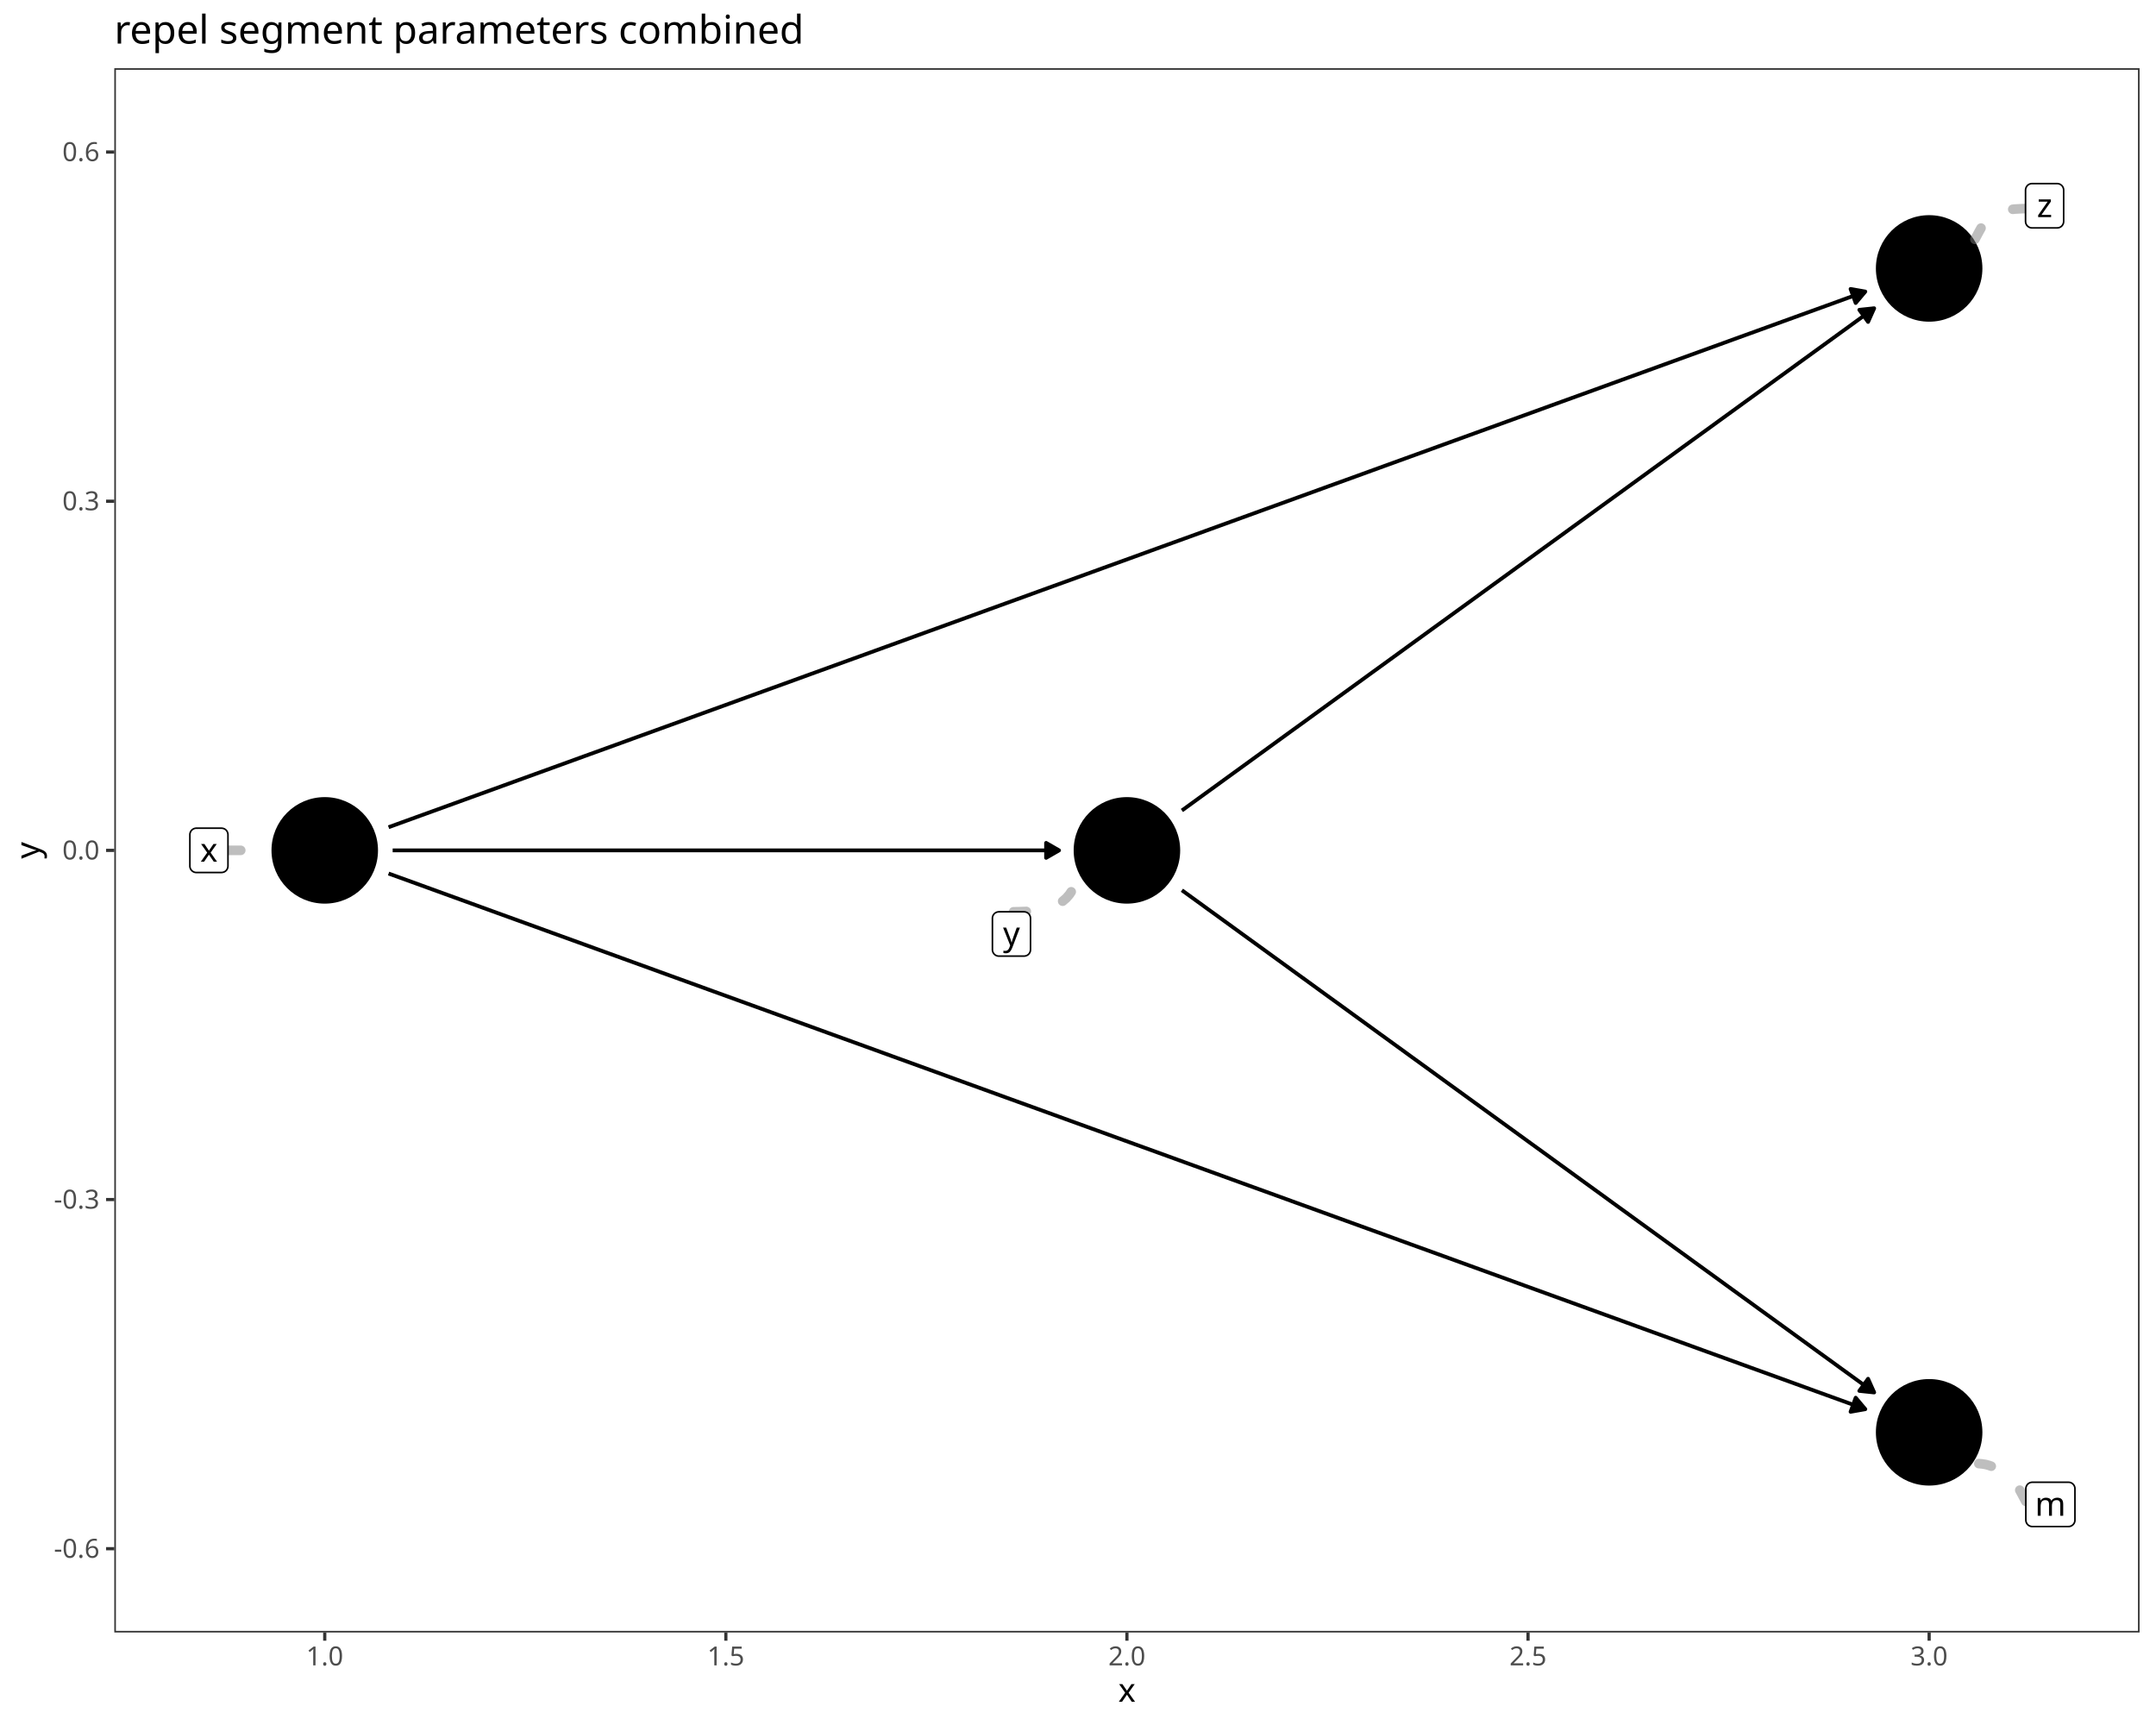
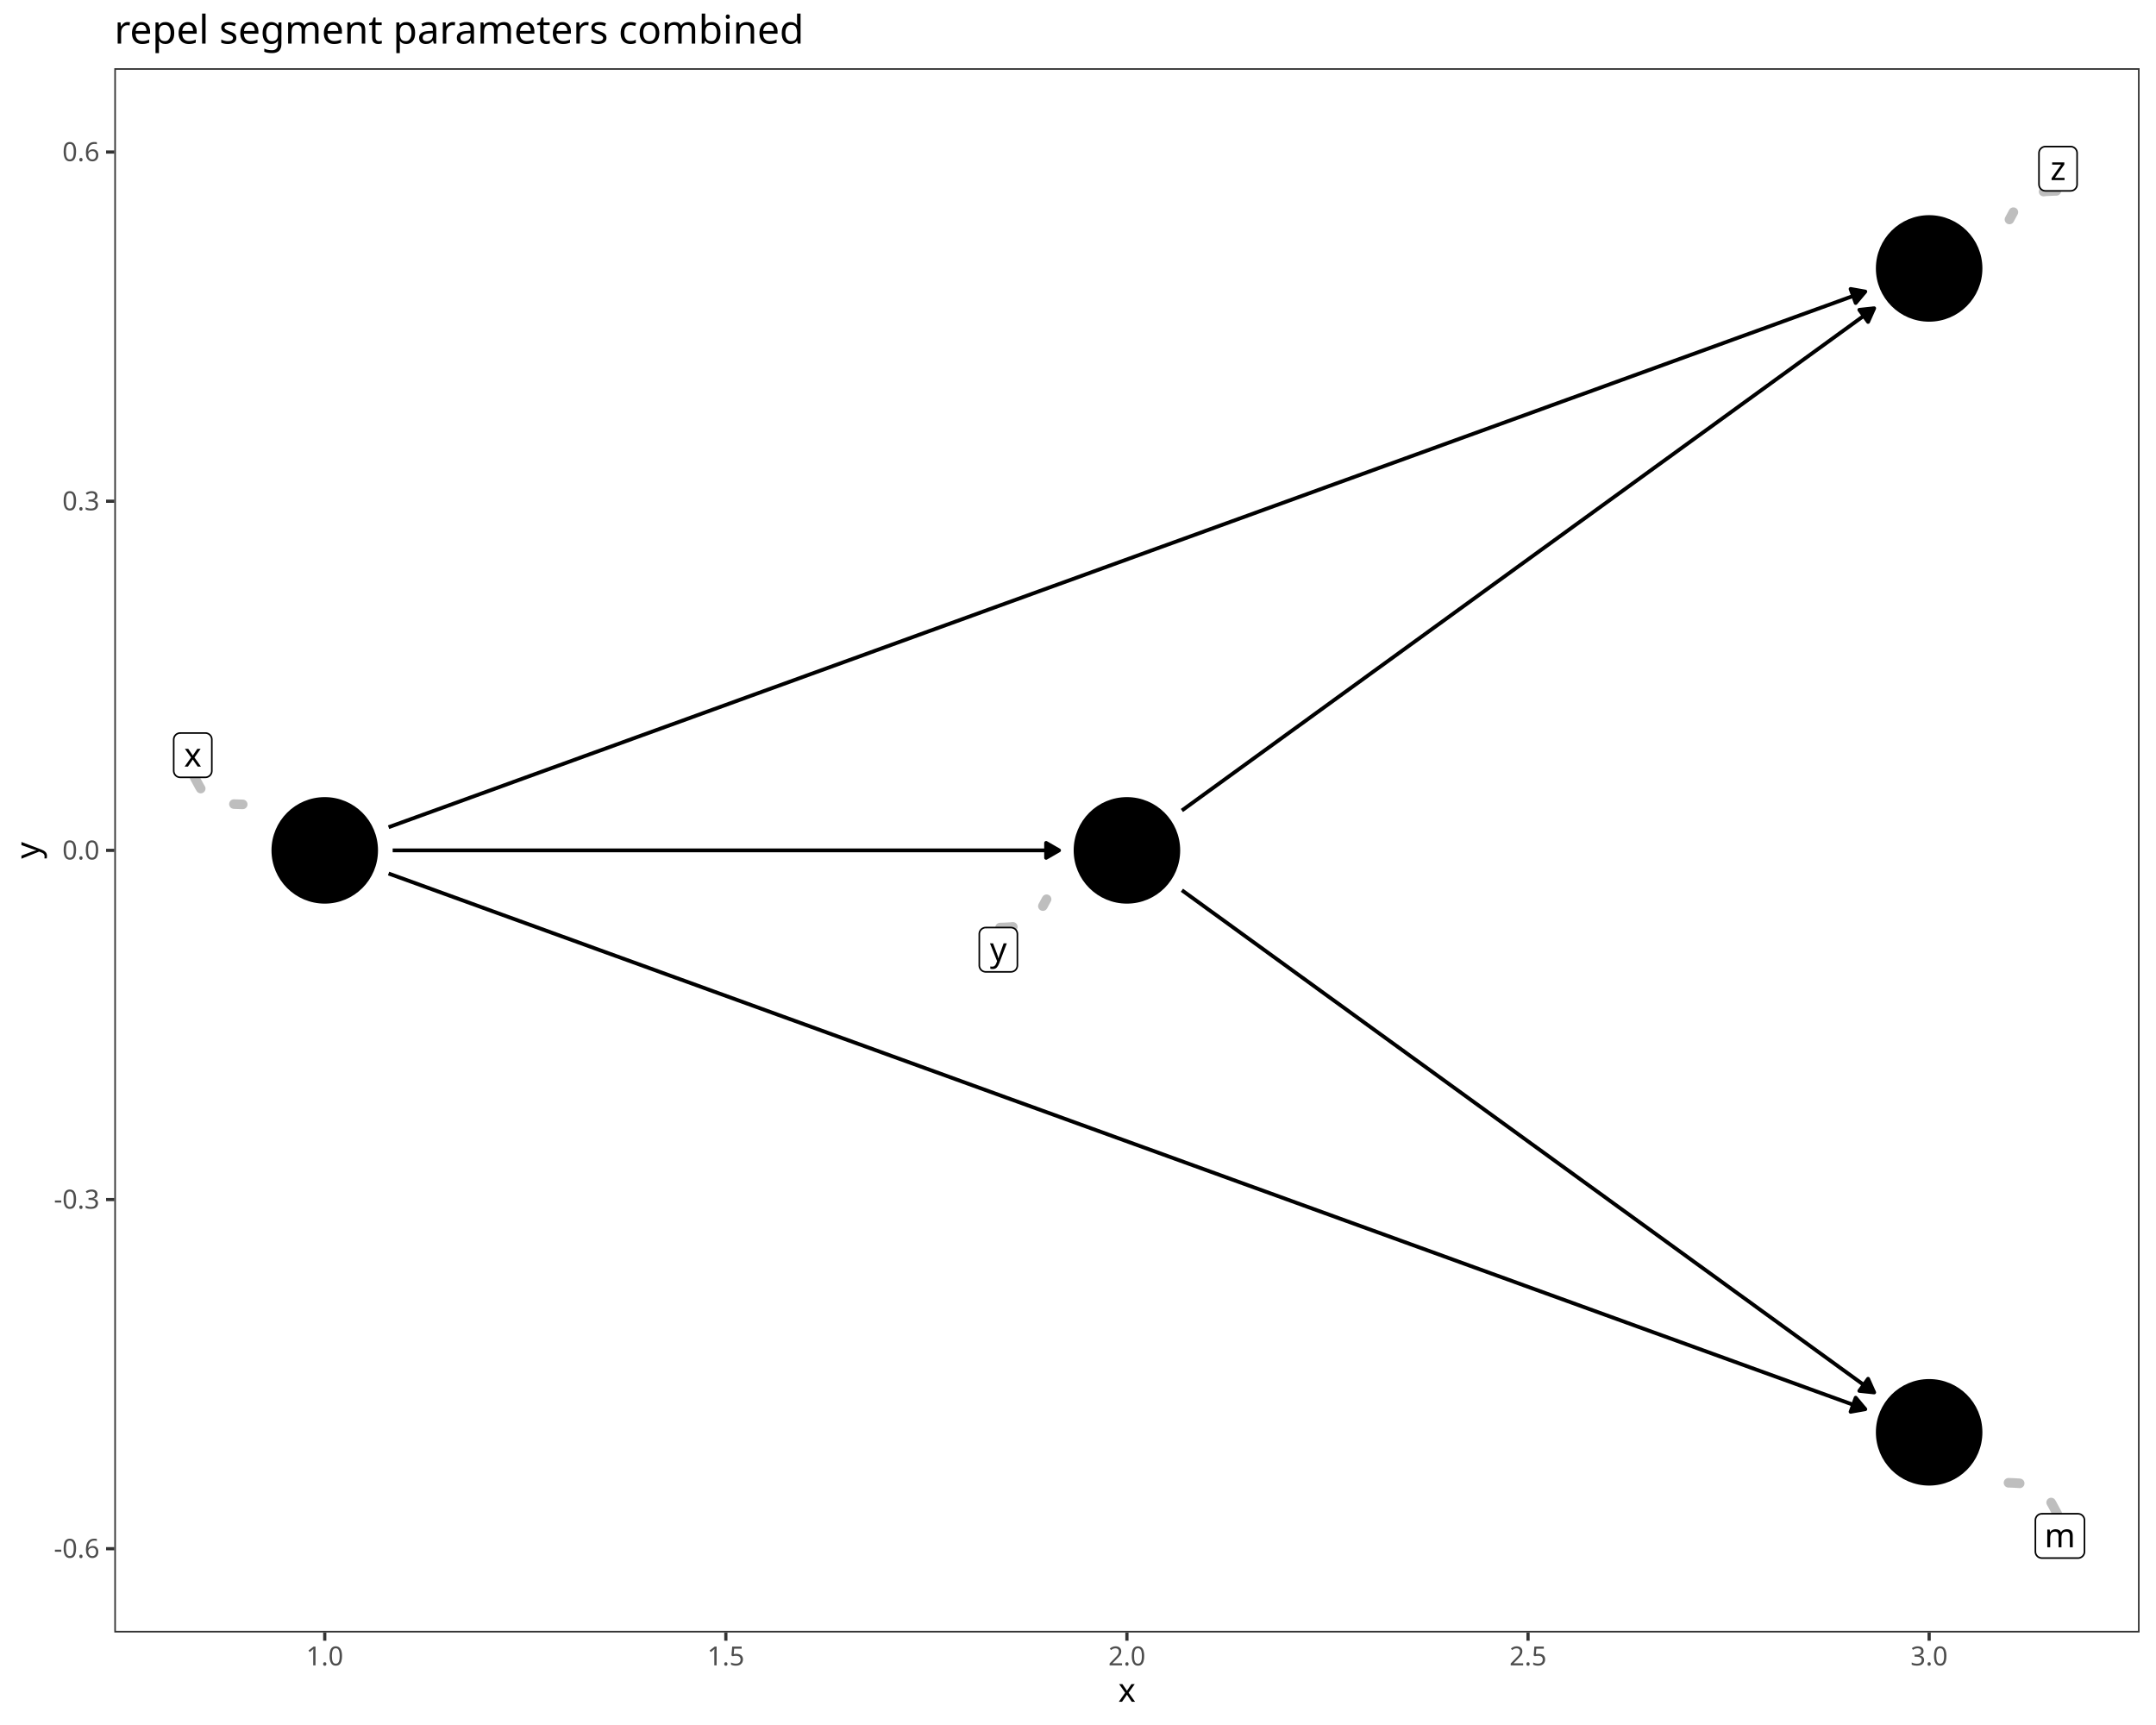
<svg xmlns="http://www.w3.org/2000/svg" class="svglite" data-engine-version="2.0" width="720.00pt" height="576.00pt" viewBox="0 0 720.00 576.00">
  <defs>
    <style type="text/css">
    .svglite line, .svglite polyline, .svglite polygon, .svglite path, .svglite rect, .svglite circle {
      fill: none;
      stroke: #000000;
      stroke-linecap: round;
      stroke-linejoin: round;
      stroke-miterlimit: 10.00;
    }
  </style>
  </defs>
  <rect width="100%" height="100%" style="stroke: none; fill: #FFFFFF;" />
  <defs>
    <clipPath id="cpMC4wMHw3MjAuMDB8MC4wMHw1NzYuMDA=">
      <rect x="0.00" y="0.00" width="720.00" height="576.00" />
    </clipPath>
  </defs>
  <g clip-path="url(#cpMC4wMHw3MjAuMDB8MC4wMHw1NzYuMDA=)">
    <rect x="0.00" y="0.00" width="720.00" height="576.00" style="stroke-width: 1.07; stroke: #FFFFFF; fill: #FFFFFF;" />
  </g>
  <defs>
    <clipPath id="cpMzguMTd8NzE0LjUyfDIyLjc4fDU0NS4xMQ==">
      <rect x="38.17" y="22.78" width="676.35" height="522.33" />
    </clipPath>
  </defs>
  <g clip-path="url(#cpMzguMTd8NzE0LjUyfDIyLjc4fDU0NS4xMQ==)">
    <rect x="38.17" y="22.78" width="676.35" height="522.33" style="stroke-width: 1.07; stroke: none; fill: #FFFFFF;" />
    <polyline points="129.77,291.68 130.10,291.80 135.51,293.76 140.92,295.72 146.34,297.69 151.75,299.65 157.16,301.61 162.57,303.58 167.98,305.54 173.40,307.50 178.81,309.46 184.22,311.43 189.63,313.39 195.04,315.35 200.46,317.32 205.87,319.28 211.28,321.24 216.69,323.20 222.10,325.17 227.52,327.13 232.93,329.09 238.34,331.06 243.75,333.02 249.16,334.98 254.57,336.94 259.99,338.91 265.40,340.87 270.81,342.83 276.22,344.80 281.63,346.76 287.05,348.72 292.46,350.68 297.87,352.65 303.28,354.61 308.69,356.57 314.11,358.53 319.52,360.50 324.93,362.46 330.34,364.42 335.75,366.39 341.17,368.35 346.58,370.31 351.99,372.27 357.40,374.24 362.81,376.20 368.23,378.16 373.64,380.13 379.05,382.09 384.46,384.05 389.87,386.01 395.29,387.98 400.70,389.94 406.11,391.90 411.52,393.87 416.93,395.83 422.35,397.79 427.76,399.75 433.17,401.72 438.58,403.68 443.99,405.64 449.41,407.61 454.82,409.57 460.23,411.53 465.64,413.49 471.05,415.46 476.47,417.42 481.88,419.38 487.29,421.35 492.70,423.31 498.11,425.27 503.53,427.23 508.94,429.20 514.35,431.16 519.76,433.12 525.17,435.08 530.59,437.05 536.00,439.01 541.41,440.97 546.82,442.94 552.23,444.90 557.65,446.86 563.06,448.82 568.47,450.79 573.88,452.75 579.29,454.71 584.71,456.68 590.12,458.64 595.53,460.60 600.94,462.56 606.35,464.53 611.77,466.49 617.18,468.45 622.59,470.42 622.92,470.54 " style="stroke-width: 1.28; stroke-linecap: butt;" />
    <polygon points="618.01,471.41 622.92,470.54 619.71,466.72 " style="stroke-width: 1.28; stroke-linecap: butt; fill: #000000;" />
    <polyline points="131.13,283.95 132.81,283.95 135.51,283.95 138.22,283.95 140.92,283.95 143.63,283.95 146.34,283.95 149.04,283.95 151.75,283.95 154.45,283.95 157.16,283.95 159.87,283.95 162.57,283.95 165.28,283.95 167.98,283.95 170.69,283.95 173.40,283.95 176.10,283.95 178.81,283.95 181.51,283.95 184.22,283.95 186.93,283.95 189.63,283.95 192.34,283.95 195.04,283.95 197.75,283.95 200.46,283.95 203.16,283.95 205.87,283.95 208.57,283.95 211.28,283.95 213.99,283.95 216.69,283.95 219.40,283.95 222.10,283.95 224.81,283.95 227.52,283.95 230.22,283.95 232.93,283.95 235.63,283.95 238.34,283.95 241.05,283.95 243.75,283.95 246.46,283.95 249.16,283.95 251.87,283.95 254.57,283.95 257.28,283.95 259.99,283.95 262.69,283.95 265.40,283.95 268.10,283.95 270.81,283.95 273.52,283.95 276.22,283.95 278.93,283.95 281.63,283.95 284.34,283.95 287.05,283.95 289.75,283.95 292.46,283.95 295.16,283.95 297.87,283.95 300.58,283.95 303.28,283.95 305.99,283.95 308.69,283.95 311.40,283.95 314.11,283.95 316.81,283.95 319.52,283.95 322.22,283.95 324.93,283.95 327.64,283.95 330.34,283.95 333.05,283.95 335.75,283.95 338.46,283.95 341.17,283.95 343.87,283.95 346.58,283.95 349.28,283.95 351.99,283.95 353.67,283.95 " style="stroke-width: 1.28; stroke-linecap: butt;" />
    <polygon points="349.35,286.44 353.67,283.95 349.35,281.46 " style="stroke-width: 1.28; stroke-linecap: butt; fill: #000000;" />
    <polyline points="129.77,276.22 130.10,276.10 135.51,274.13 140.92,272.17 146.34,270.21 151.75,268.25 157.16,266.28 162.57,264.32 167.98,262.36 173.40,260.39 178.81,258.43 184.22,256.47 189.63,254.51 195.04,252.54 200.46,250.58 205.87,248.62 211.28,246.65 216.69,244.69 222.10,242.73 227.52,240.77 232.93,238.80 238.34,236.84 243.75,234.88 249.16,232.91 254.57,230.95 259.99,228.99 265.40,227.03 270.81,225.06 276.22,223.10 281.63,221.14 287.05,219.18 292.46,217.21 297.87,215.25 303.28,213.29 308.69,211.32 314.11,209.36 319.52,207.40 324.93,205.44 330.34,203.47 335.75,201.51 341.17,199.55 346.58,197.58 351.99,195.62 357.40,193.66 362.81,191.70 368.23,189.73 373.64,187.77 379.05,185.81 384.46,183.84 389.87,181.88 395.29,179.92 400.70,177.96 406.11,175.99 411.52,174.03 416.93,172.07 422.35,170.10 427.76,168.14 433.17,166.18 438.58,164.22 443.99,162.25 449.41,160.29 454.82,158.33 460.23,156.36 465.64,154.40 471.05,152.44 476.47,150.48 481.88,148.51 487.29,146.55 492.70,144.59 498.11,142.63 503.53,140.66 508.94,138.70 514.35,136.74 519.76,134.77 525.17,132.81 530.59,130.85 536.00,128.89 541.41,126.92 546.82,124.96 552.23,123.00 557.65,121.03 563.06,119.07 568.47,117.11 573.88,115.15 579.29,113.18 584.71,111.22 590.12,109.26 595.53,107.29 600.94,105.33 606.35,103.37 611.77,101.41 617.18,99.44 622.59,97.48 622.92,97.36 " style="stroke-width: 1.28; stroke-linecap: butt;" />
    <polygon points="619.71,101.17 622.92,97.36 618.01,96.49 " style="stroke-width: 1.28; stroke-linecap: butt; fill: #000000;" />
    <polyline points="394.70,297.26 395.29,297.69 397.99,299.65 400.70,301.61 403.40,303.58 406.11,305.54 408.82,307.50 411.52,309.46 414.23,311.43 416.93,313.39 419.64,315.35 422.35,317.32 425.05,319.28 427.76,321.24 430.46,323.20 433.17,325.17 435.88,327.13 438.58,329.09 441.29,331.06 443.99,333.02 446.70,334.98 449.41,336.94 452.11,338.91 454.82,340.87 457.52,342.83 460.23,344.80 462.94,346.76 465.64,348.72 468.35,350.68 471.05,352.65 473.76,354.61 476.47,356.57 479.17,358.53 481.88,360.50 484.58,362.46 487.29,364.42 490.00,366.39 492.70,368.35 495.41,370.31 498.11,372.27 500.82,374.24 503.53,376.20 506.23,378.16 508.94,380.13 511.64,382.09 514.35,384.05 517.06,386.01 519.76,387.98 522.47,389.94 525.17,391.90 527.88,393.87 530.59,395.83 533.29,397.79 536.00,399.75 538.70,401.72 541.41,403.68 544.12,405.64 546.82,407.61 549.53,409.57 552.23,411.53 554.94,413.49 557.65,415.46 560.35,417.42 563.06,419.38 565.76,421.35 568.47,423.31 571.18,425.27 573.88,427.23 576.59,429.20 579.29,431.16 582.00,433.12 584.71,435.08 587.41,437.05 590.12,439.01 592.82,440.97 595.53,442.94 598.24,444.90 600.94,446.86 603.65,448.82 606.35,450.79 609.06,452.75 611.77,454.71 614.47,456.68 617.18,458.64 619.88,460.60 622.59,462.56 625.30,464.53 625.88,464.95 " style="stroke-width: 1.28; stroke-linecap: butt;" />
    <polygon points="620.93,464.43 625.88,464.95 623.85,460.40 " style="stroke-width: 1.28; stroke-linecap: butt; fill: #000000;" />
    <polyline points="394.70,270.63 395.29,270.21 397.99,268.25 400.70,266.28 403.40,264.32 406.11,262.36 408.82,260.39 411.52,258.43 414.23,256.47 416.93,254.51 419.64,252.54 422.35,250.58 425.05,248.62 427.76,246.65 430.46,244.69 433.17,242.73 435.88,240.77 438.58,238.80 441.29,236.84 443.99,234.88 446.70,232.91 449.41,230.95 452.11,228.99 454.82,227.03 457.52,225.06 460.23,223.10 462.94,221.14 465.64,219.18 468.35,217.21 471.05,215.25 473.76,213.29 476.47,211.32 479.17,209.36 481.88,207.40 484.58,205.44 487.29,203.47 490.00,201.51 492.70,199.55 495.41,197.58 498.11,195.62 500.82,193.66 503.53,191.70 506.23,189.73 508.94,187.77 511.64,185.81 514.35,183.84 517.06,181.88 519.76,179.92 522.47,177.96 525.17,175.99 527.88,174.03 530.59,172.07 533.29,170.10 536.00,168.14 538.70,166.18 541.41,164.22 544.12,162.25 546.82,160.29 549.53,158.33 552.23,156.36 554.94,154.40 557.65,152.44 560.35,150.48 563.06,148.51 565.76,146.55 568.47,144.59 571.18,142.63 573.88,140.66 576.59,138.70 579.29,136.74 582.00,134.77 584.71,132.81 587.41,130.85 590.12,128.89 592.82,126.92 595.53,124.96 598.24,123.00 600.94,121.03 603.65,119.07 606.35,117.11 609.06,115.15 611.77,113.18 614.47,111.22 617.18,109.26 619.88,107.29 622.59,105.33 625.30,103.37 625.88,102.94 " style="stroke-width: 1.28; stroke-linecap: butt;" />
    <polygon points="623.85,107.49 625.88,102.94 620.93,103.46 " style="stroke-width: 1.28; stroke-linecap: butt; fill: #000000;" />
    <circle cx="644.24" cy="478.27" r="17.43" style="stroke-width: 0.71; fill: #000000;" />
    <circle cx="108.45" cy="283.95" r="17.43" style="stroke-width: 0.71; fill: #000000;" />
    <circle cx="376.34" cy="283.95" r="17.43" style="stroke-width: 0.71; fill: #000000;" />
    <circle cx="644.24" cy="89.63" r="17.43" style="stroke-width: 0.71; fill: #000000;" />
-     <polyline points="676.53,501.34 676.41,501.12 675.80,499.98 674.83,498.18 673.86,496.42 672.91,494.94 671.90,493.70 671.67,493.47 670.42,492.38 669.10,491.50 667.79,490.82 666.51,490.22 665.32,489.71 664.32,489.34 663.12,489.01 661.78,488.80 660.21,488.67 658.97,488.61 658.70,488.60 " style="stroke-width: 3.20; stroke: #7F7F7F; stroke-opacity: 0.50; stroke-dasharray: 4.27,12.80;" />
-     <polyline points="76.13,283.94 76.13,283.94 76.13,283.94 76.13,283.94 76.13,283.94 76.13,283.94 76.15,283.94 76.32,283.94 76.73,283.94 77.45,283.94 78.56,283.94 79.65,283.94 81.18,283.94 83.32,283.94 86.00,283.94 88.66,283.94 90.31,283.94 90.68,283.94 90.68,283.94 " style="stroke-width: 3.20; stroke: #7F7F7F; stroke-opacity: 0.50; stroke-dasharray: 4.27,12.80;" />
-     <polyline points="338.47,304.46 338.74,304.46 340.14,304.43 342.38,304.36 344.58,304.25 346.33,304.09 347.75,303.87 348.27,303.76 349.63,303.39 350.99,302.91 352.34,302.35 353.64,301.71 354.91,300.90 356.07,299.90 356.11,299.86 357.13,298.69 358.05,297.30 358.99,295.62 359.94,293.85 360.58,292.67 360.72,292.41 360.72,292.41 " style="stroke-width: 3.20; stroke: #7F7F7F; stroke-opacity: 0.50; stroke-dasharray: 4.27,12.80;" />
-     <polyline points="676.43,69.66 676.13,69.66 674.74,69.71 672.91,69.81 671.39,69.96 670.16,70.20 669.88,70.27 668.75,70.64 667.56,71.11 666.35,71.66 665.14,72.32 663.97,73.18 663.39,73.71 662.45,74.81 661.58,76.14 660.69,77.75 659.83,79.35 659.38,80.18 659.34,80.26 " style="stroke-width: 3.20; stroke: #7F7F7F; stroke-opacity: 0.50; stroke-dasharray: 4.27,12.80;" />
-     <polygon points="678.69,509.73 690.77,509.73 690.69,509.73 691.03,509.72 691.37,509.65 691.70,509.53 692.00,509.35 692.27,509.13 692.50,508.87 692.69,508.58 692.82,508.26 692.91,507.92 692.93,507.57 692.93,507.57 692.93,497.10 692.93,497.10 692.91,496.75 692.82,496.41 692.69,496.09 692.50,495.80 692.27,495.54 692.00,495.32 691.70,495.14 691.37,495.02 691.03,494.95 690.77,494.94 678.69,494.94 678.95,494.95 678.61,494.94 678.26,494.98 677.93,495.08 677.61,495.23 677.33,495.42 677.08,495.66 676.87,495.94 676.71,496.25 676.60,496.58 676.54,496.92 676.53,497.10 676.53,507.57 676.54,507.40 676.54,507.75 676.60,508.09 676.71,508.42 676.87,508.73 677.08,509.01 677.33,509.25 677.61,509.44 677.93,509.59 678.26,509.69 678.61,509.73 " style="stroke-width: 0.53; fill: #FFFFFF;" />
-     <text x="684.73" y="506.13" text-anchor="middle" style="font-size: 11.04px; font-family: sans;" textLength="9.20px" lengthAdjust="spacingAndGlyphs">m</text>
-     <polygon points="65.57,291.34 73.97,291.34 73.88,291.34 74.23,291.32 74.57,291.25 74.90,291.13 75.20,290.96 75.47,290.74 75.70,290.48 75.88,290.18 76.02,289.86 76.10,289.53 76.13,289.18 76.13,289.18 76.13,278.70 76.13,278.70 76.10,278.36 76.02,278.02 75.88,277.70 75.70,277.40 75.47,277.14 75.20,276.92 74.90,276.75 74.57,276.63 74.23,276.56 73.97,276.54 65.57,276.54 65.83,276.56 65.48,276.54 65.13,276.59 64.80,276.68 64.49,276.83 64.20,277.03 63.95,277.27 63.74,277.55 63.58,277.86 63.47,278.19 63.41,278.53 63.41,278.70 63.41,289.18 63.41,289.01 63.41,289.35 63.47,289.70 63.58,290.03 63.74,290.33 63.95,290.61 64.20,290.85 64.49,291.05 64.80,291.20 65.13,291.30 65.48,291.34 " style="stroke-width: 0.53; fill: #FFFFFF;" />
-     <text x="69.77" y="287.74" text-anchor="middle" style="font-size: 11.04px; font-family: sans;" textLength="5.52px" lengthAdjust="spacingAndGlyphs">x</text>
-     <polygon points="333.58,319.26 341.98,319.26 341.89,319.26 342.24,319.24 342.58,319.17 342.91,319.05 343.21,318.88 343.48,318.66 343.71,318.40 343.89,318.10 344.03,317.78 344.11,317.45 344.14,317.10 344.14,317.10 344.14,306.62 344.14,306.62 344.11,306.28 344.03,305.94 343.89,305.62 343.71,305.32 343.48,305.06 343.21,304.84 342.91,304.67 342.58,304.55 342.24,304.48 341.98,304.46 333.58,304.46 333.84,304.48 333.49,304.46 333.15,304.51 332.81,304.60 332.50,304.75 332.21,304.95 331.96,305.19 331.75,305.47 331.59,305.77 331.48,306.10 331.42,306.45 331.42,306.62 331.42,317.10 331.42,316.93 331.42,317.27 331.48,317.62 331.59,317.95 331.75,318.25 331.96,318.53 332.21,318.77 332.50,318.97 332.81,319.12 333.15,319.22 333.49,319.26 " style="stroke-width: 0.53; fill: #FFFFFF;" />
-     <text x="337.78" y="315.66" text-anchor="middle" style="font-size: 11.04px; font-family: sans;" textLength="5.52px" lengthAdjust="spacingAndGlyphs">y</text>
-     <polygon points="678.59,76.10 687.00,76.10 686.91,76.10 687.26,76.08 687.60,76.02 687.93,75.89 688.23,75.72 688.50,75.50 688.73,75.24 688.91,74.94 689.05,74.62 689.13,74.29 689.16,73.94 689.16,73.94 689.16,63.46 689.16,63.46 689.13,63.12 689.05,62.78 688.91,62.46 688.73,62.17 688.50,61.91 688.23,61.69 687.93,61.51 687.60,61.39 687.26,61.32 687.00,61.30 678.59,61.30 678.86,61.32 678.51,61.30 678.16,61.35 677.83,61.44 677.51,61.59 677.23,61.79 676.98,62.03 676.77,62.31 676.61,62.62 676.50,62.95 676.44,63.29 676.43,63.46 676.43,73.94 676.44,73.77 676.44,74.11 676.50,74.46 676.61,74.79 676.77,75.10 676.98,75.37 677.23,75.61 677.51,75.81 677.83,75.96 678.16,76.06 678.51,76.10 " style="stroke-width: 0.53; fill: #FFFFFF;" />
-     <text x="682.80" y="72.50" text-anchor="middle" style="font-size: 11.04px; font-family: sans;" textLength="5.52px" lengthAdjust="spacingAndGlyphs">z</text>
+     <polyline points="687.02,505.46 686.89,505.22 686.27,504.07 685.38,502.41 684.52,500.91 683.64,499.70 683.07,499.07 681.96,498.12 680.78,497.37 679.59,496.79 678.40,496.27 677.28,495.86 676.81,495.72 675.63,495.45 674.23,495.28 672.50,495.18 671.09,495.12 670.74,495.12 670.74,495.12 " style="stroke-width: 3.20; stroke: #7F7F7F; stroke-opacity: 0.50; stroke-dasharray: 4.27,12.80;" />
+     <polyline points="64.97,259.57 65.10,259.82 65.73,260.98 66.57,262.53 67.36,263.86 68.21,264.92 68.41,265.14 69.43,266.00 70.54,266.68 71.67,267.20 72.83,267.65 73.97,268.00 74.19,268.06 75.35,268.28 76.79,268.43 78.64,268.52 80.37,268.57 81.04,268.59 81.06,268.59 " style="stroke-width: 3.20; stroke: #7F7F7F; stroke-opacity: 0.50; stroke-dasharray: 4.27,12.80;" />
+     <polyline points="333.97,309.72 334.28,309.71 335.67,309.67 337.44,309.57 338.86,309.42 340.01,309.18 340.07,309.17 341.15,308.82 342.29,308.37 343.44,307.85 344.58,307.19 345.66,306.34 345.90,306.11 346.79,305.07 347.61,303.78 348.45,302.23 349.21,300.82 349.50,300.28 349.51,300.27 " style="stroke-width: 3.20; stroke: #7F7F7F; stroke-opacity: 0.50; stroke-dasharray: 4.27,12.80;" />
+     <polyline points="686.72,63.74 686.41,63.74 685.01,63.79 683.25,63.88 681.82,64.04 680.66,64.27 680.59,64.29 679.50,64.64 678.36,65.09 677.20,65.62 676.06,66.27 674.97,67.13 674.70,67.38 673.81,68.43 672.99,69.72 672.14,71.27 671.37,72.70 671.06,73.27 671.06,73.28 " style="stroke-width: 3.20; stroke: #7F7F7F; stroke-opacity: 0.50; stroke-dasharray: 4.27,12.80;" />
+     <polygon points="681.88,520.26 693.96,520.26 693.87,520.26 694.22,520.25 694.56,520.18 694.89,520.05 695.19,519.88 695.46,519.66 695.69,519.40 695.87,519.11 696.01,518.79 696.09,518.45 696.12,518.10 696.12,518.10 696.12,507.62 696.12,507.62 696.09,507.28 696.01,506.94 695.87,506.62 695.69,506.33 695.46,506.07 695.19,505.85 694.89,505.67 694.56,505.55 694.22,505.48 693.96,505.46 681.88,505.46 682.14,505.48 681.79,505.47 681.45,505.51 681.11,505.60 680.80,505.75 680.51,505.95 680.26,506.19 680.05,506.47 679.89,506.78 679.78,507.11 679.73,507.45 679.72,507.62 679.72,518.10 679.73,517.93 679.73,518.28 679.78,518.62 679.89,518.95 680.05,519.26 680.26,519.53 680.51,519.78 680.80,519.97 681.11,520.12 681.45,520.22 681.79,520.26 " style="stroke-width: 0.53; fill: #FFFFFF;" />
+     <text x="687.92" y="516.66" text-anchor="middle" style="font-size: 11.04px; font-family: sans;" textLength="9.20px" lengthAdjust="spacingAndGlyphs">m</text>
+     <polygon points="60.17,259.57 68.58,259.57 68.49,259.56 68.84,259.55 69.18,259.48 69.50,259.36 69.81,259.18 70.08,258.96 70.31,258.70 70.49,258.41 70.63,258.09 70.71,257.75 70.74,257.41 70.74,257.41 70.74,246.93 70.74,246.93 70.71,246.58 70.63,246.24 70.49,245.92 70.31,245.63 70.08,245.37 69.81,245.15 69.50,244.98 69.18,244.85 68.84,244.78 68.58,244.77 60.17,244.77 60.43,244.78 60.09,244.77 59.74,244.81 59.41,244.91 59.09,245.06 58.81,245.25 58.56,245.50 58.35,245.77 58.19,246.08 58.08,246.41 58.02,246.75 58.01,246.93 58.01,257.41 58.02,257.23 58.02,257.58 58.08,257.92 58.19,258.25 58.35,258.56 58.56,258.84 58.81,259.08 59.09,259.28 59.41,259.42 59.74,259.52 60.09,259.56 " style="stroke-width: 0.53; fill: #FFFFFF;" />
+     <text x="64.38" y="255.97" text-anchor="middle" style="font-size: 11.04px; font-family: sans;" textLength="5.52px" lengthAdjust="spacingAndGlyphs">x</text>
+     <polygon points="329.20,324.52 337.60,324.52 337.51,324.52 337.86,324.50 338.20,324.43 338.53,324.31 338.83,324.14 339.10,323.92 339.33,323.66 339.51,323.36 339.65,323.04 339.73,322.70 339.76,322.36 339.76,322.36 339.76,311.88 339.76,311.88 339.73,311.53 339.65,311.20 339.51,310.88 339.33,310.58 339.10,310.32 338.83,310.10 338.53,309.93 338.20,309.81 337.86,309.74 337.60,309.72 329.20,309.72 329.46,309.74 329.11,309.72 328.76,309.76 328.43,309.86 328.12,310.01 327.83,310.21 327.58,310.45 327.37,310.73 327.21,311.03 327.10,311.36 327.04,311.71 327.04,311.88 327.04,322.36 327.04,322.18 327.04,322.53 327.10,322.88 327.21,323.20 327.37,323.51 327.58,323.79 327.83,324.03 328.12,324.23 328.43,324.38 328.76,324.47 329.11,324.52 " style="stroke-width: 0.53; fill: #FFFFFF;" />
+     <text x="333.40" y="320.92" text-anchor="middle" style="font-size: 11.04px; font-family: sans;" textLength="5.52px" lengthAdjust="spacingAndGlyphs">y</text>
+     <polygon points="683.08,63.74 691.49,63.74 691.40,63.73 691.75,63.72 692.09,63.65 692.41,63.53 692.72,63.35 692.98,63.13 693.21,62.87 693.40,62.58 693.54,62.26 693.62,61.92 693.65,61.58 693.65,61.58 693.65,51.10 693.65,51.10 693.62,50.75 693.54,50.42 693.40,50.10 693.21,49.80 692.98,49.54 692.72,49.32 692.41,49.15 692.09,49.02 691.75,48.95 691.49,48.94 683.08,48.94 683.34,48.95 683.00,48.94 682.65,48.98 682.32,49.08 682.00,49.23 681.72,49.43 681.47,49.67 681.26,49.94 681.10,50.25 680.99,50.58 680.93,50.93 680.92,51.10 680.92,61.58 680.93,61.40 680.93,61.75 680.99,62.09 681.10,62.42 681.26,62.73 681.47,63.01 681.72,63.25 682.00,63.45 682.32,63.60 682.65,63.69 683.00,63.73 " style="stroke-width: 0.53; fill: #FFFFFF;" />
+     <text x="687.29" y="60.14" text-anchor="middle" style="font-size: 11.04px; font-family: sans;" textLength="5.52px" lengthAdjust="spacingAndGlyphs">z</text>
    <rect x="38.17" y="22.78" width="676.35" height="522.33" style="stroke-width: 1.07; stroke: #333333;" />
  </g>
  <g clip-path="url(#cpMC4wMHw3MjAuMDB8MC4wMHw1NzYuMDA=)">
    <text x="33.24" y="520.16" text-anchor="end" style="font-size: 8.80px; fill: #4D4D4D; font-family: sans;" textLength="15.16px" lengthAdjust="spacingAndGlyphs">-0.6</text>
    <text x="33.24" y="403.57" text-anchor="end" style="font-size: 8.80px; fill: #4D4D4D; font-family: sans;" textLength="15.16px" lengthAdjust="spacingAndGlyphs">-0.3</text>
    <text x="33.24" y="286.98" text-anchor="end" style="font-size: 8.80px; fill: #4D4D4D; font-family: sans;" textLength="12.23px" lengthAdjust="spacingAndGlyphs">0.0</text>
    <text x="33.24" y="170.38" text-anchor="end" style="font-size: 8.80px; fill: #4D4D4D; font-family: sans;" textLength="12.23px" lengthAdjust="spacingAndGlyphs">0.3</text>
    <text x="33.24" y="53.79" text-anchor="end" style="font-size: 8.80px; fill: #4D4D4D; font-family: sans;" textLength="12.23px" lengthAdjust="spacingAndGlyphs">0.6</text>
    <polyline points="35.43,517.13 38.17,517.13 " style="stroke-width: 1.07; stroke: #333333; stroke-linecap: butt;" />
    <polyline points="35.43,400.54 38.17,400.54 " style="stroke-width: 1.07; stroke: #333333; stroke-linecap: butt;" />
    <polyline points="35.43,283.95 38.17,283.95 " style="stroke-width: 1.07; stroke: #333333; stroke-linecap: butt;" />
    <polyline points="35.43,167.36 38.17,167.36 " style="stroke-width: 1.07; stroke: #333333; stroke-linecap: butt;" />
    <polyline points="35.43,50.77 38.17,50.77 " style="stroke-width: 1.07; stroke: #333333; stroke-linecap: butt;" />
    <polyline points="108.45,547.85 108.45,545.11 " style="stroke-width: 1.07; stroke: #333333; stroke-linecap: butt;" />
    <polyline points="242.40,547.85 242.40,545.11 " style="stroke-width: 1.07; stroke: #333333; stroke-linecap: butt;" />
    <polyline points="376.34,547.85 376.34,545.11 " style="stroke-width: 1.07; stroke: #333333; stroke-linecap: butt;" />
    <polyline points="510.29,547.85 510.29,545.11 " style="stroke-width: 1.07; stroke: #333333; stroke-linecap: butt;" />
    <polyline points="644.24,547.85 644.24,545.11 " style="stroke-width: 1.07; stroke: #333333; stroke-linecap: butt;" />
    <text x="108.45" y="556.10" text-anchor="middle" style="font-size: 8.80px; fill: #4D4D4D; font-family: sans;" textLength="12.23px" lengthAdjust="spacingAndGlyphs">1.0</text>
    <text x="242.40" y="556.10" text-anchor="middle" style="font-size: 8.80px; fill: #4D4D4D; font-family: sans;" textLength="12.23px" lengthAdjust="spacingAndGlyphs">1.5</text>
    <text x="376.34" y="556.10" text-anchor="middle" style="font-size: 8.80px; fill: #4D4D4D; font-family: sans;" textLength="12.23px" lengthAdjust="spacingAndGlyphs">2.0</text>
    <text x="510.29" y="556.10" text-anchor="middle" style="font-size: 8.80px; fill: #4D4D4D; font-family: sans;" textLength="12.23px" lengthAdjust="spacingAndGlyphs">2.5</text>
    <text x="644.24" y="556.10" text-anchor="middle" style="font-size: 8.80px; fill: #4D4D4D; font-family: sans;" textLength="12.23px" lengthAdjust="spacingAndGlyphs">3.0</text>
    <text x="376.34" y="568.24" text-anchor="middle" style="font-size: 11.00px; font-family: sans;" textLength="5.50px" lengthAdjust="spacingAndGlyphs">x</text>
    <text transform="translate(13.05,283.95) rotate(-90)" text-anchor="middle" style="font-size: 11.00px; font-family: sans;" textLength="5.50px" lengthAdjust="spacingAndGlyphs">y</text>
    <text x="38.17" y="14.56" style="font-size: 13.20px; font-family: sans;" textLength="215.01px" lengthAdjust="spacingAndGlyphs">repel segment parameters combined</text>
  </g>
</svg>
